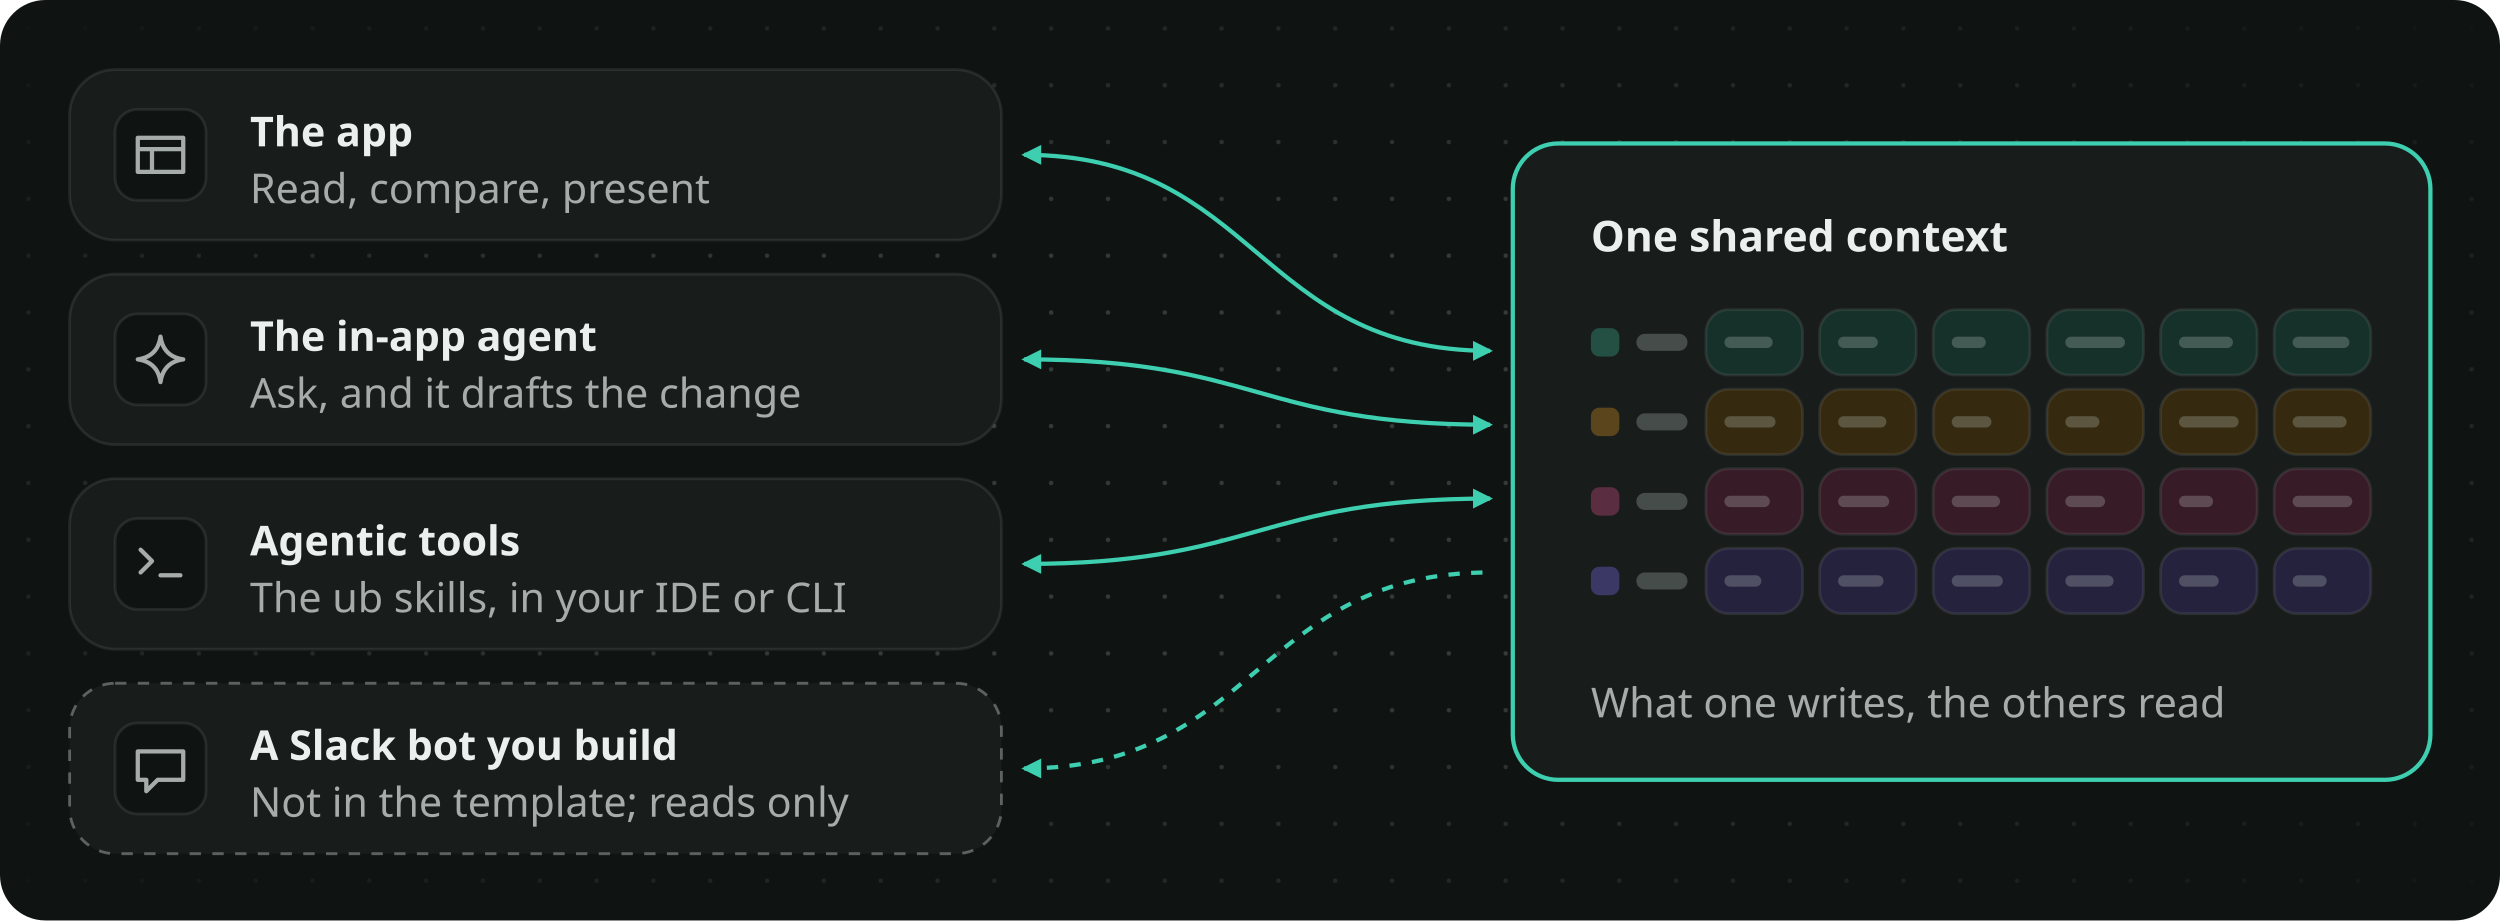
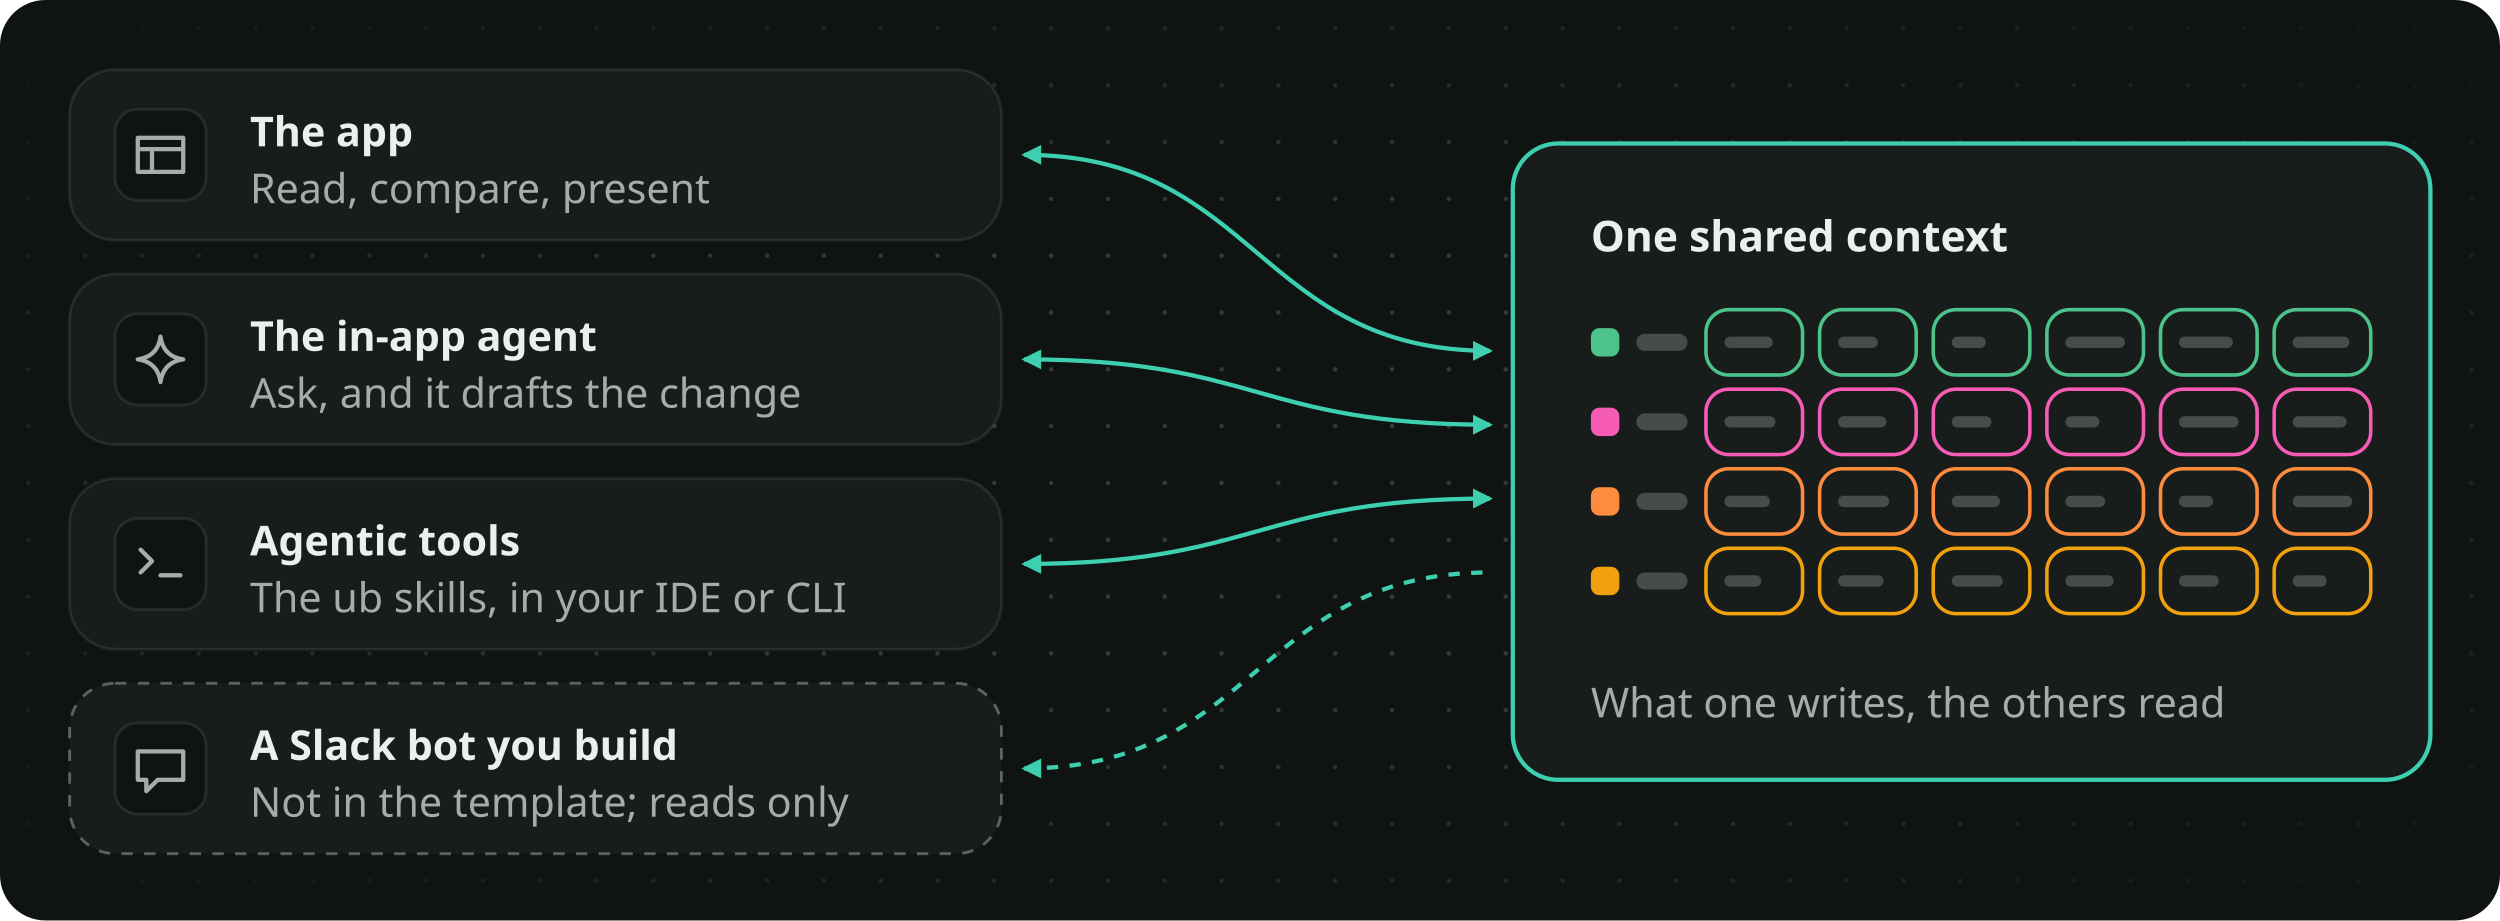
<svg xmlns="http://www.w3.org/2000/svg" viewBox="0 0 880 324" font-family="'Ubuntu Sans', system-ui, sans-serif">
  <style>
    .plate { fill: #0f1412; }
    .dot { fill: #ebf0ee; fill-opacity: 0.17; }
    .card { fill: #181d1b; stroke: #ebf0ee; stroke-opacity: 0.09; }
    .card-dash { fill: #181d1b; stroke: #ebf0ee; stroke-opacity: 0.34; stroke-dasharray: 4 4; }
    .card-focus { fill: #181d1b; stroke: #3ecfb0; stroke-width: 1.5; }
    .title { font-size: 15px; font-weight: 600; fill: #ebf0ee; }
    .label { font-size: 14.5px; fill: #a6acaa; }
    .label-teal { font-size: 14.5px; font-weight: 600; fill: #3ecfb0; }
    .strong { font-size: 14.5px; font-weight: 600; fill: #ebf0ee; }
    .flow { stroke: #a6acaa; stroke-width: 1.5; fill: none; }
    .flow-head { fill: #a6acaa; }
    .trace { stroke: #3ecfb0; stroke-width: 1.5; fill: none; }
    .trace-dash { stroke: #3ecfb0; stroke-width: 1.5; fill: none; stroke-dasharray: 4 4; }
    .trace-head { fill: #3ecfb0; }
    .skel { fill: #ebf0ee; fill-opacity: 0.22; }
    .skel-teal { fill: #3ecfb0; }
-     .cell { stroke: #ebf0ee; stroke-opacity: 0.09; }
-     .cell-dash { fill: none; stroke: #ebf0ee; stroke-opacity: 0.34; stroke-dasharray: 3 3; }
-     .cell-focus { stroke: #3ecfb0; stroke-opacity: 1; stroke-width: 1.5; }
-     .cell-focus-dash { stroke: #3ecfb0; stroke-opacity: 1; stroke-width: 1.5; stroke-dasharray: 3 3; }
+     .cell, .cell-dash { fill: none; stroke-width: 1.25; }
+     .cell-dash { stroke-dasharray: 3 3; }
    .cell-stale { fill: #33260f; stroke: #fbbf6a; stroke-width: 1.25; }
    .skel-stale { fill: #fbbf6a; fill-opacity: 0.55; }
    .flag { fill: #3ecfb0; stroke: #181d1b; stroke-width: 2; }
    .faded { opacity: 0.4; }
    .rule { stroke: #ebf0ee; stroke-opacity: 0.09; }
    .tile { fill: #0f1412; stroke: #ebf0ee; stroke-opacity: 0.09; }
    .glyph { fill: none; stroke: #a6acaa; stroke-width: 1.5; stroke-linecap: round; stroke-linejoin: round; }
    .raised { fill: #181d1b; stroke: #ebf0ee; stroke-opacity: 0.17; }
    .term { fill: #232a28; stroke: #ebf0ee; stroke-opacity: 0.17; }
    .term-key { font-family: 'Ubuntu Sans Mono', ui-monospace, SFMono-Regular, Menlo, monospace; font-size: 15px; font-weight: 500; fill: #7fe3cc; }
-     .lane-c { fill: #16302a; } .sq-c { fill: #235043; }
-     .lane-f { fill: #35290f; } .sq-f { fill: #5a451c; }
-     .lane-b { fill: #371b27; } .sq-b { fill: #5a2d40; }
-     .lane-s { fill: #24223d; } .sq-s { fill: #3b3866; }
+     .lane-c { stroke: #4cc38a; } .sq-c { fill: #4cc38a; }
+     .lane-f { stroke: #f65cb6; } .sq-f { fill: #f65cb6; }
+     .lane-b { stroke: #ff8b3e; } .sq-b { fill: #ff8b3e; }
+     .lane-s { stroke: #f1a10d; } .sq-s { fill: #f1a10d; }
+     .cell-focus, .cell-focus-dash { fill: none; stroke: #3ecfb0; stroke-width: 2; }
+     .cell-focus-dash { stroke-dasharray: 3 3; }
+     .halo { fill: none; stroke: #3ecfb0; stroke-opacity: 0.28; stroke-width: 3; }
  </style>
  <defs>
    <pattern id="grid" width="20" height="20" patternUnits="userSpaceOnUse">
      <circle class="dot" cx="10" cy="10" r="0.8" />
    </pattern>
    <radialGradient id="fade" cx="50%" cy="50%" r="70%">
      <stop offset="0.35" stop-color="#fff" />
      <stop offset="1" stop-color="#000" />
    </radialGradient>
    <mask id="fadeMask">
      <rect width="880" height="324" fill="url(#fade)" />
    </mask>
    <marker id="headMuted" markerWidth="8" markerHeight="8" refX="6" refY="4" orient="auto" markerUnits="userSpaceOnUse">
      <path class="flow-head" d="M0,0.5 L7,4 L0,7.5 Z" />
    </marker>
    <marker id="headTeal" markerWidth="8" markerHeight="8" refX="6" refY="4" orient="auto-start-reverse" markerUnits="userSpaceOnUse">
      <path class="trace-head" d="M0,0.5 L7,4 L0,7.5 Z" />
    </marker>
  </defs>
  <rect class="plate" width="880" height="324" rx="16" />
  <rect width="880" height="324" rx="16" fill="url(#grid)" mask="url(#fadeMask)" />
  <rect class="card" x="24.5" y="24.5" width="328" height="60" rx="16" />
  <rect class="tile" x="40.5" y="38.5" width="32" height="32" rx="8" />
  <path class="glyph" d="M48.5,48.5 h16 v12 h-16 z M48.5,52.5 h16 M53.5,52.5 v8" />
  <text class="strong" x="88" y="51.5">The app</text>
  <text class="label" x="88" y="71.5">Read, compare, present</text>
  <path class="trace" d="M360.5,54.5 C442.5,54.5 442.5,123.5 524.5,123.5" marker-start="url(#headTeal)" marker-end="url(#headTeal)" />
  <rect class="card" x="24.5" y="96.5" width="328" height="60" rx="16" />
  <rect class="tile" x="40.5" y="110.5" width="32" height="32" rx="8" />
  <path class="glyph" d="M56.5,118.5 Q57.5,125.5 64.5,126.5 Q57.5,127.5 56.5,134.5 Q55.5,127.5 48.5,126.5 Q55.5,125.5 56.5,118.5 z" />
  <text class="strong" x="88" y="123.5">The in-app agent</text>
  <text class="label" x="88" y="143.5">Ask, and it drafts the change</text>
  <path class="trace" d="M360.5,126.5 C442.5,126.5 442.5,149.5 524.5,149.5" marker-start="url(#headTeal)" marker-end="url(#headTeal)" />
  <rect class="card" x="24.5" y="168.5" width="328" height="60" rx="16" />
  <rect class="tile" x="40.5" y="182.5" width="32" height="32" rx="8" />
  <path class="glyph" d="M49.5,193.5 l4,4 l-4,4 M56.5,202.5 h7" />
  <text class="strong" x="88" y="195.5">Agentic tools</text>
  <text class="label" x="88" y="215.5">The ub skills, in your IDE or CLI</text>
  <path class="trace" d="M360.5,198.5 C442.5,198.5 442.5,175.5 524.5,175.5" marker-start="url(#headTeal)" marker-end="url(#headTeal)" />
  <rect class="card-dash" x="24.5" y="240.5" width="328" height="60" rx="16" />
  <rect class="tile" x="40.5" y="254.5" width="32" height="32" rx="8" />
  <path class="glyph" d="M48.5,264.5 h16 v10 h-9 l-4,4 v-4 h-3 z" />
  <text class="strong" x="88" y="267.5">A Slack bot you build</text>
  <text class="label" x="88" y="287.5">Not in the template; reads only</text>
  <path class="trace-dash" d="M360.5,270.5 C442.5,270.5 442.5,201.5 524.5,201.5" marker-start="url(#headTeal)" />
  <rect class="card-focus" x="532.5" y="50.5" width="323" height="224" rx="16" />
  <text class="title" x="560" y="88.5">One shared context</text>
  <rect class="sq-c" x="560" y="115.5" width="10" height="10" rx="3" />
  <rect class="skel" x="576" y="117.5" width="18" height="6" rx="3" />
  <rect class="lane-c cell" x="600.5" y="109" width="34" height="23" rx="8" />
  <rect class="skel" x="607" y="118.5" width="17" height="4" rx="2" />
  <rect class="lane-c cell" x="640.5" y="109" width="34" height="23" rx="8" />
  <rect class="skel" x="647" y="118.5" width="14" height="4" rx="2" />
  <rect class="lane-c cell" x="680.5" y="109" width="34" height="23" rx="8" />
  <rect class="skel" x="687" y="118.5" width="12" height="4" rx="2" />
  <rect class="lane-c cell" x="720.5" y="109" width="34" height="23" rx="8" />
  <rect class="skel" x="727" y="118.5" width="21" height="4" rx="2" />
  <rect class="lane-c cell" x="760.5" y="109" width="34" height="23" rx="8" />
  <rect class="skel" x="767" y="118.5" width="19" height="4" rx="2" />
  <rect class="lane-c cell" x="800.5" y="109" width="34" height="23" rx="8" />
  <rect class="skel" x="807" y="118.5" width="20" height="4" rx="2" />
  <rect class="sq-f" x="560" y="143.5" width="10" height="10" rx="3" />
  <rect class="skel" x="576" y="145.5" width="18" height="6" rx="3" />
  <rect class="lane-f cell" x="600.5" y="137" width="34" height="23" rx="8" />
  <rect class="skel" x="607" y="146.5" width="18" height="4" rx="2" />
  <rect class="lane-f cell" x="640.5" y="137" width="34" height="23" rx="8" />
  <rect class="skel" x="647" y="146.5" width="17" height="4" rx="2" />
  <rect class="lane-f cell" x="680.5" y="137" width="34" height="23" rx="8" />
  <rect class="skel" x="687" y="146.5" width="14" height="4" rx="2" />
  <rect class="lane-f cell" x="720.5" y="137" width="34" height="23" rx="8" />
  <rect class="skel" x="727" y="146.5" width="12" height="4" rx="2" />
  <rect class="lane-f cell" x="760.5" y="137" width="34" height="23" rx="8" />
  <rect class="skel" x="767" y="146.5" width="21" height="4" rx="2" />
  <rect class="lane-f cell" x="800.5" y="137" width="34" height="23" rx="8" />
  <rect class="skel" x="807" y="146.5" width="19" height="4" rx="2" />
  <rect class="sq-b" x="560" y="171.5" width="10" height="10" rx="3" />
  <rect class="skel" x="576" y="173.5" width="18" height="6" rx="3" />
  <rect class="lane-b cell" x="600.5" y="165" width="34" height="23" rx="8" />
  <rect class="skel" x="607" y="174.5" width="16" height="4" rx="2" />
  <rect class="lane-b cell" x="640.5" y="165" width="34" height="23" rx="8" />
  <rect class="skel" x="647" y="174.5" width="18" height="4" rx="2" />
  <rect class="lane-b cell" x="680.5" y="165" width="34" height="23" rx="8" />
  <rect class="skel" x="687" y="174.5" width="17" height="4" rx="2" />
  <rect class="lane-b cell" x="720.5" y="165" width="34" height="23" rx="8" />
  <rect class="skel" x="727" y="174.5" width="14" height="4" rx="2" />
  <rect class="lane-b cell" x="760.5" y="165" width="34" height="23" rx="8" />
  <rect class="skel" x="767" y="174.5" width="12" height="4" rx="2" />
  <rect class="lane-b cell" x="800.5" y="165" width="34" height="23" rx="8" />
  <rect class="skel" x="807" y="174.5" width="21" height="4" rx="2" />
  <rect class="sq-s" x="560" y="199.5" width="10" height="10" rx="3" />
  <rect class="skel" x="576" y="201.5" width="18" height="6" rx="3" />
  <rect class="lane-s cell" x="600.5" y="193" width="34" height="23" rx="8" />
  <rect class="skel" x="607" y="202.5" width="13" height="4" rx="2" />
  <rect class="lane-s cell" x="640.5" y="193" width="34" height="23" rx="8" />
  <rect class="skel" x="647" y="202.5" width="16" height="4" rx="2" />
  <rect class="lane-s cell" x="680.5" y="193" width="34" height="23" rx="8" />
  <rect class="skel" x="687" y="202.5" width="18" height="4" rx="2" />
  <rect class="lane-s cell" x="720.5" y="193" width="34" height="23" rx="8" />
  <rect class="skel" x="727" y="202.5" width="17" height="4" rx="2" />
  <rect class="lane-s cell" x="760.5" y="193" width="34" height="23" rx="8" />
  <rect class="skel" x="767" y="202.5" width="14" height="4" rx="2" />
  <rect class="lane-s cell" x="800.5" y="193" width="34" height="23" rx="8" />
  <rect class="skel" x="807" y="202.5" width="12" height="4" rx="2" />
  <text class="label" x="560" y="252.5">What one writes, the others read</text>
</svg>
